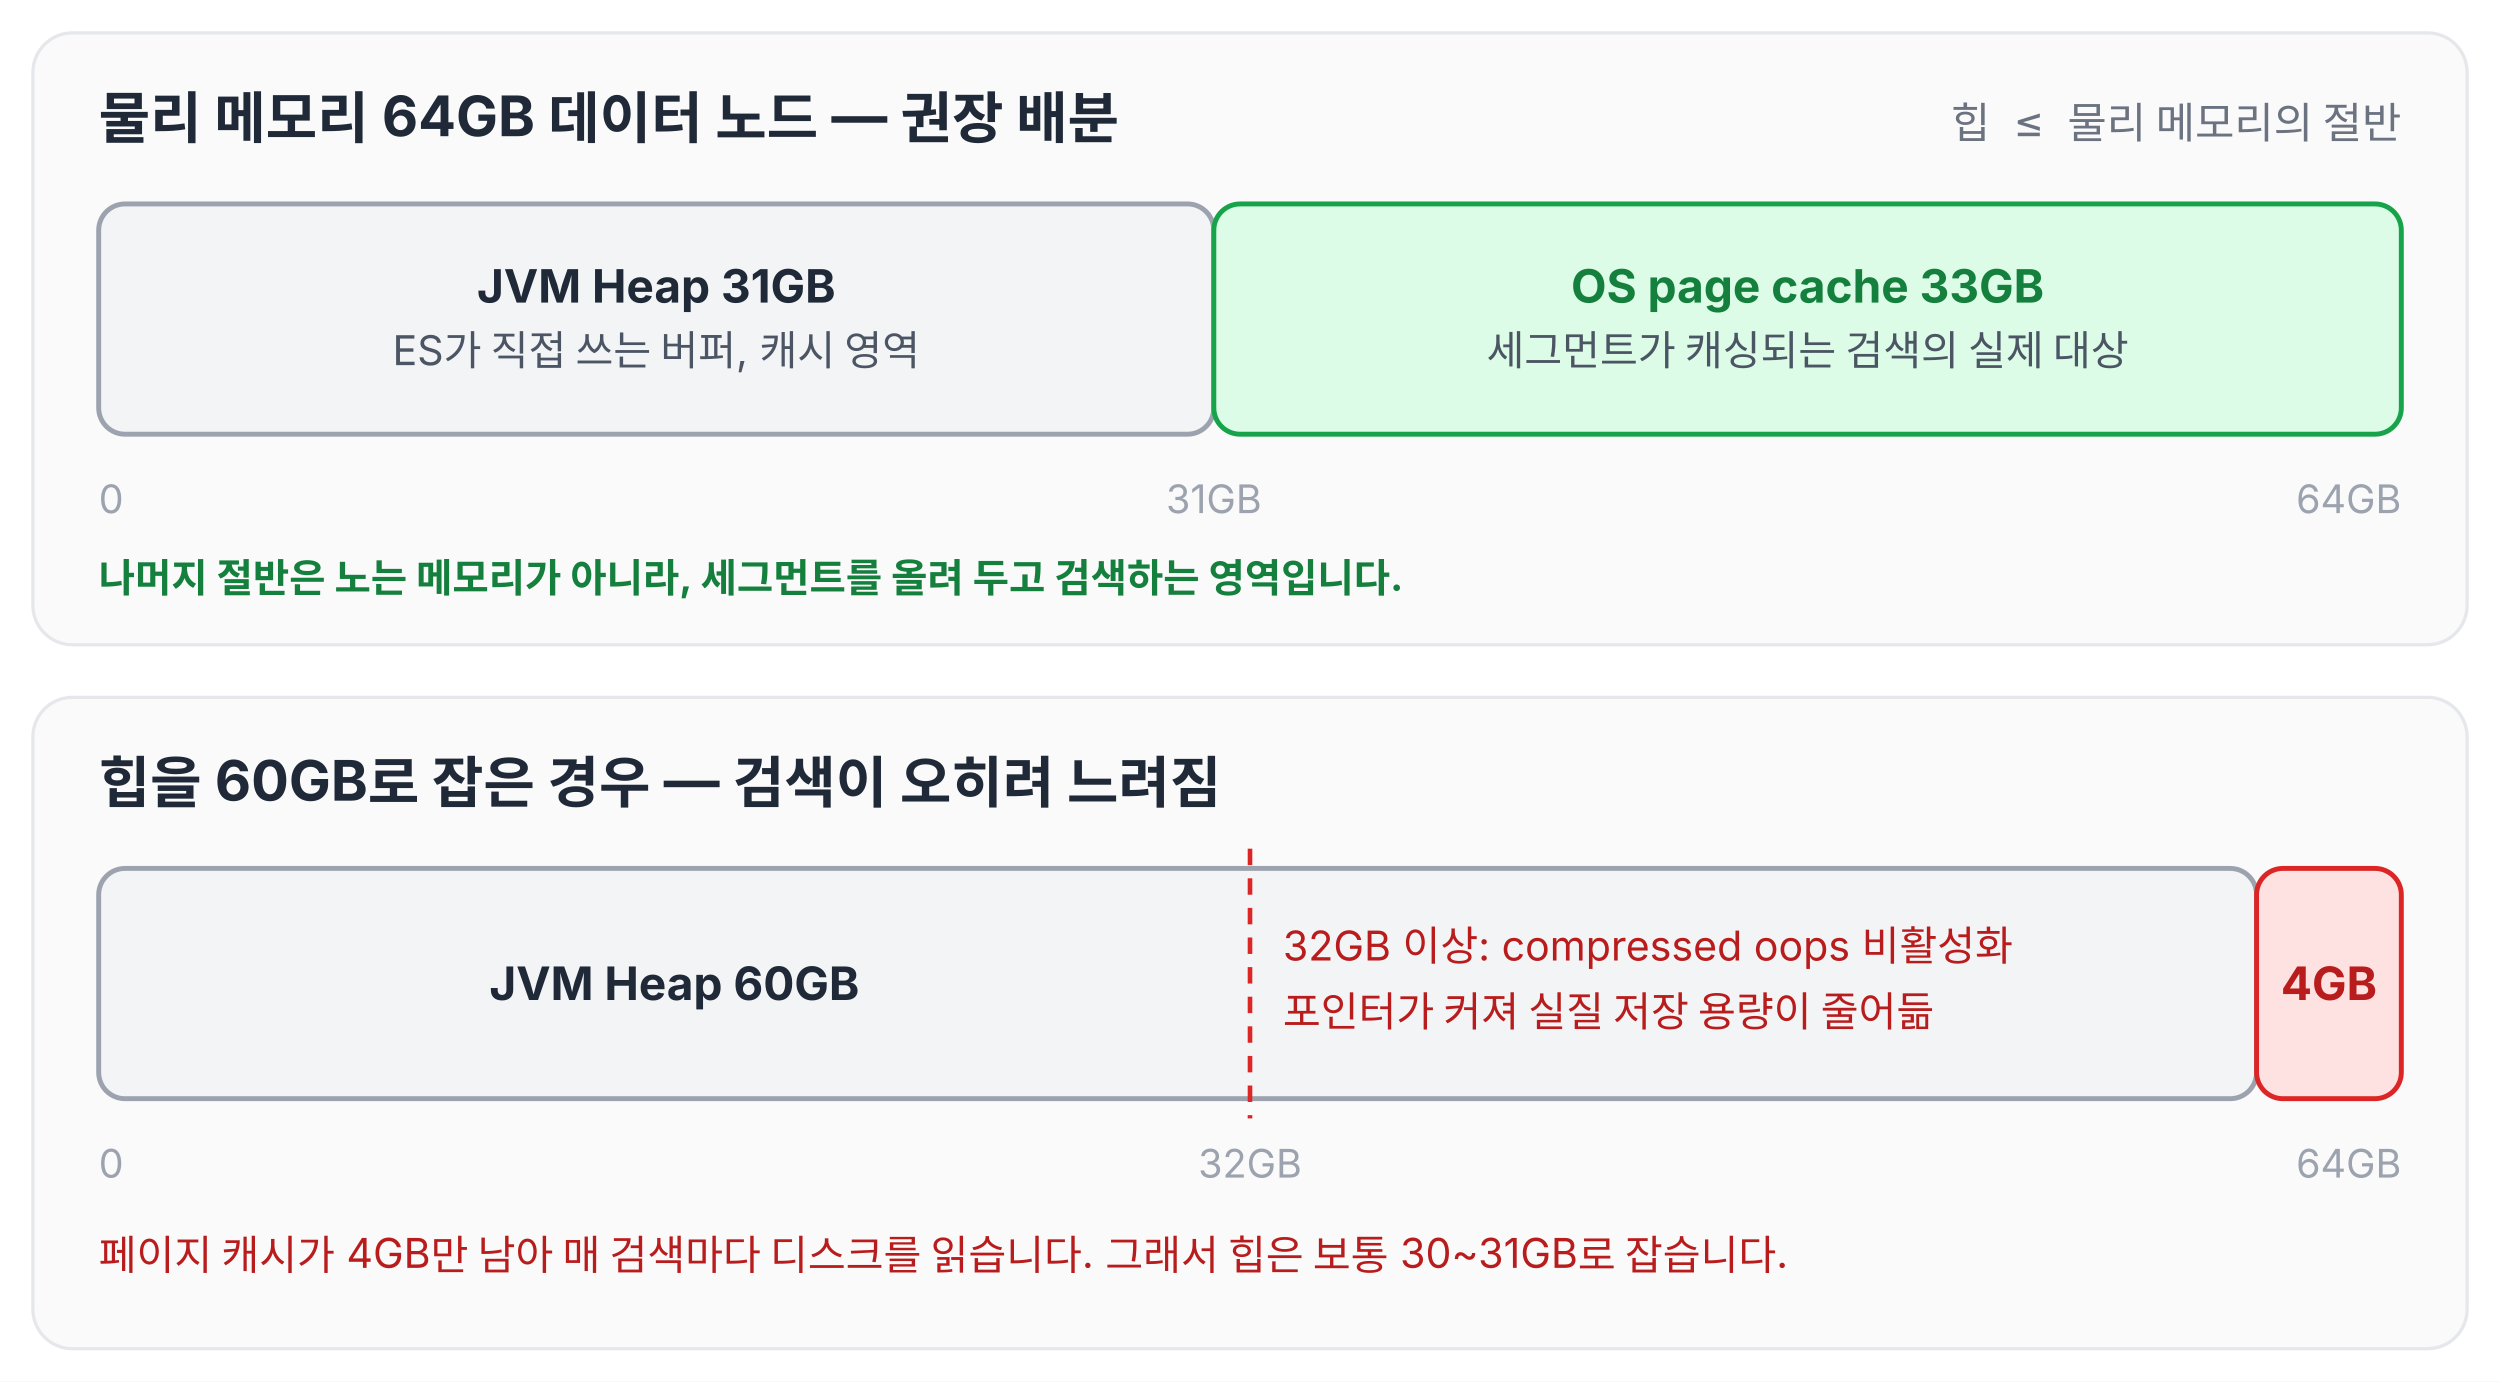
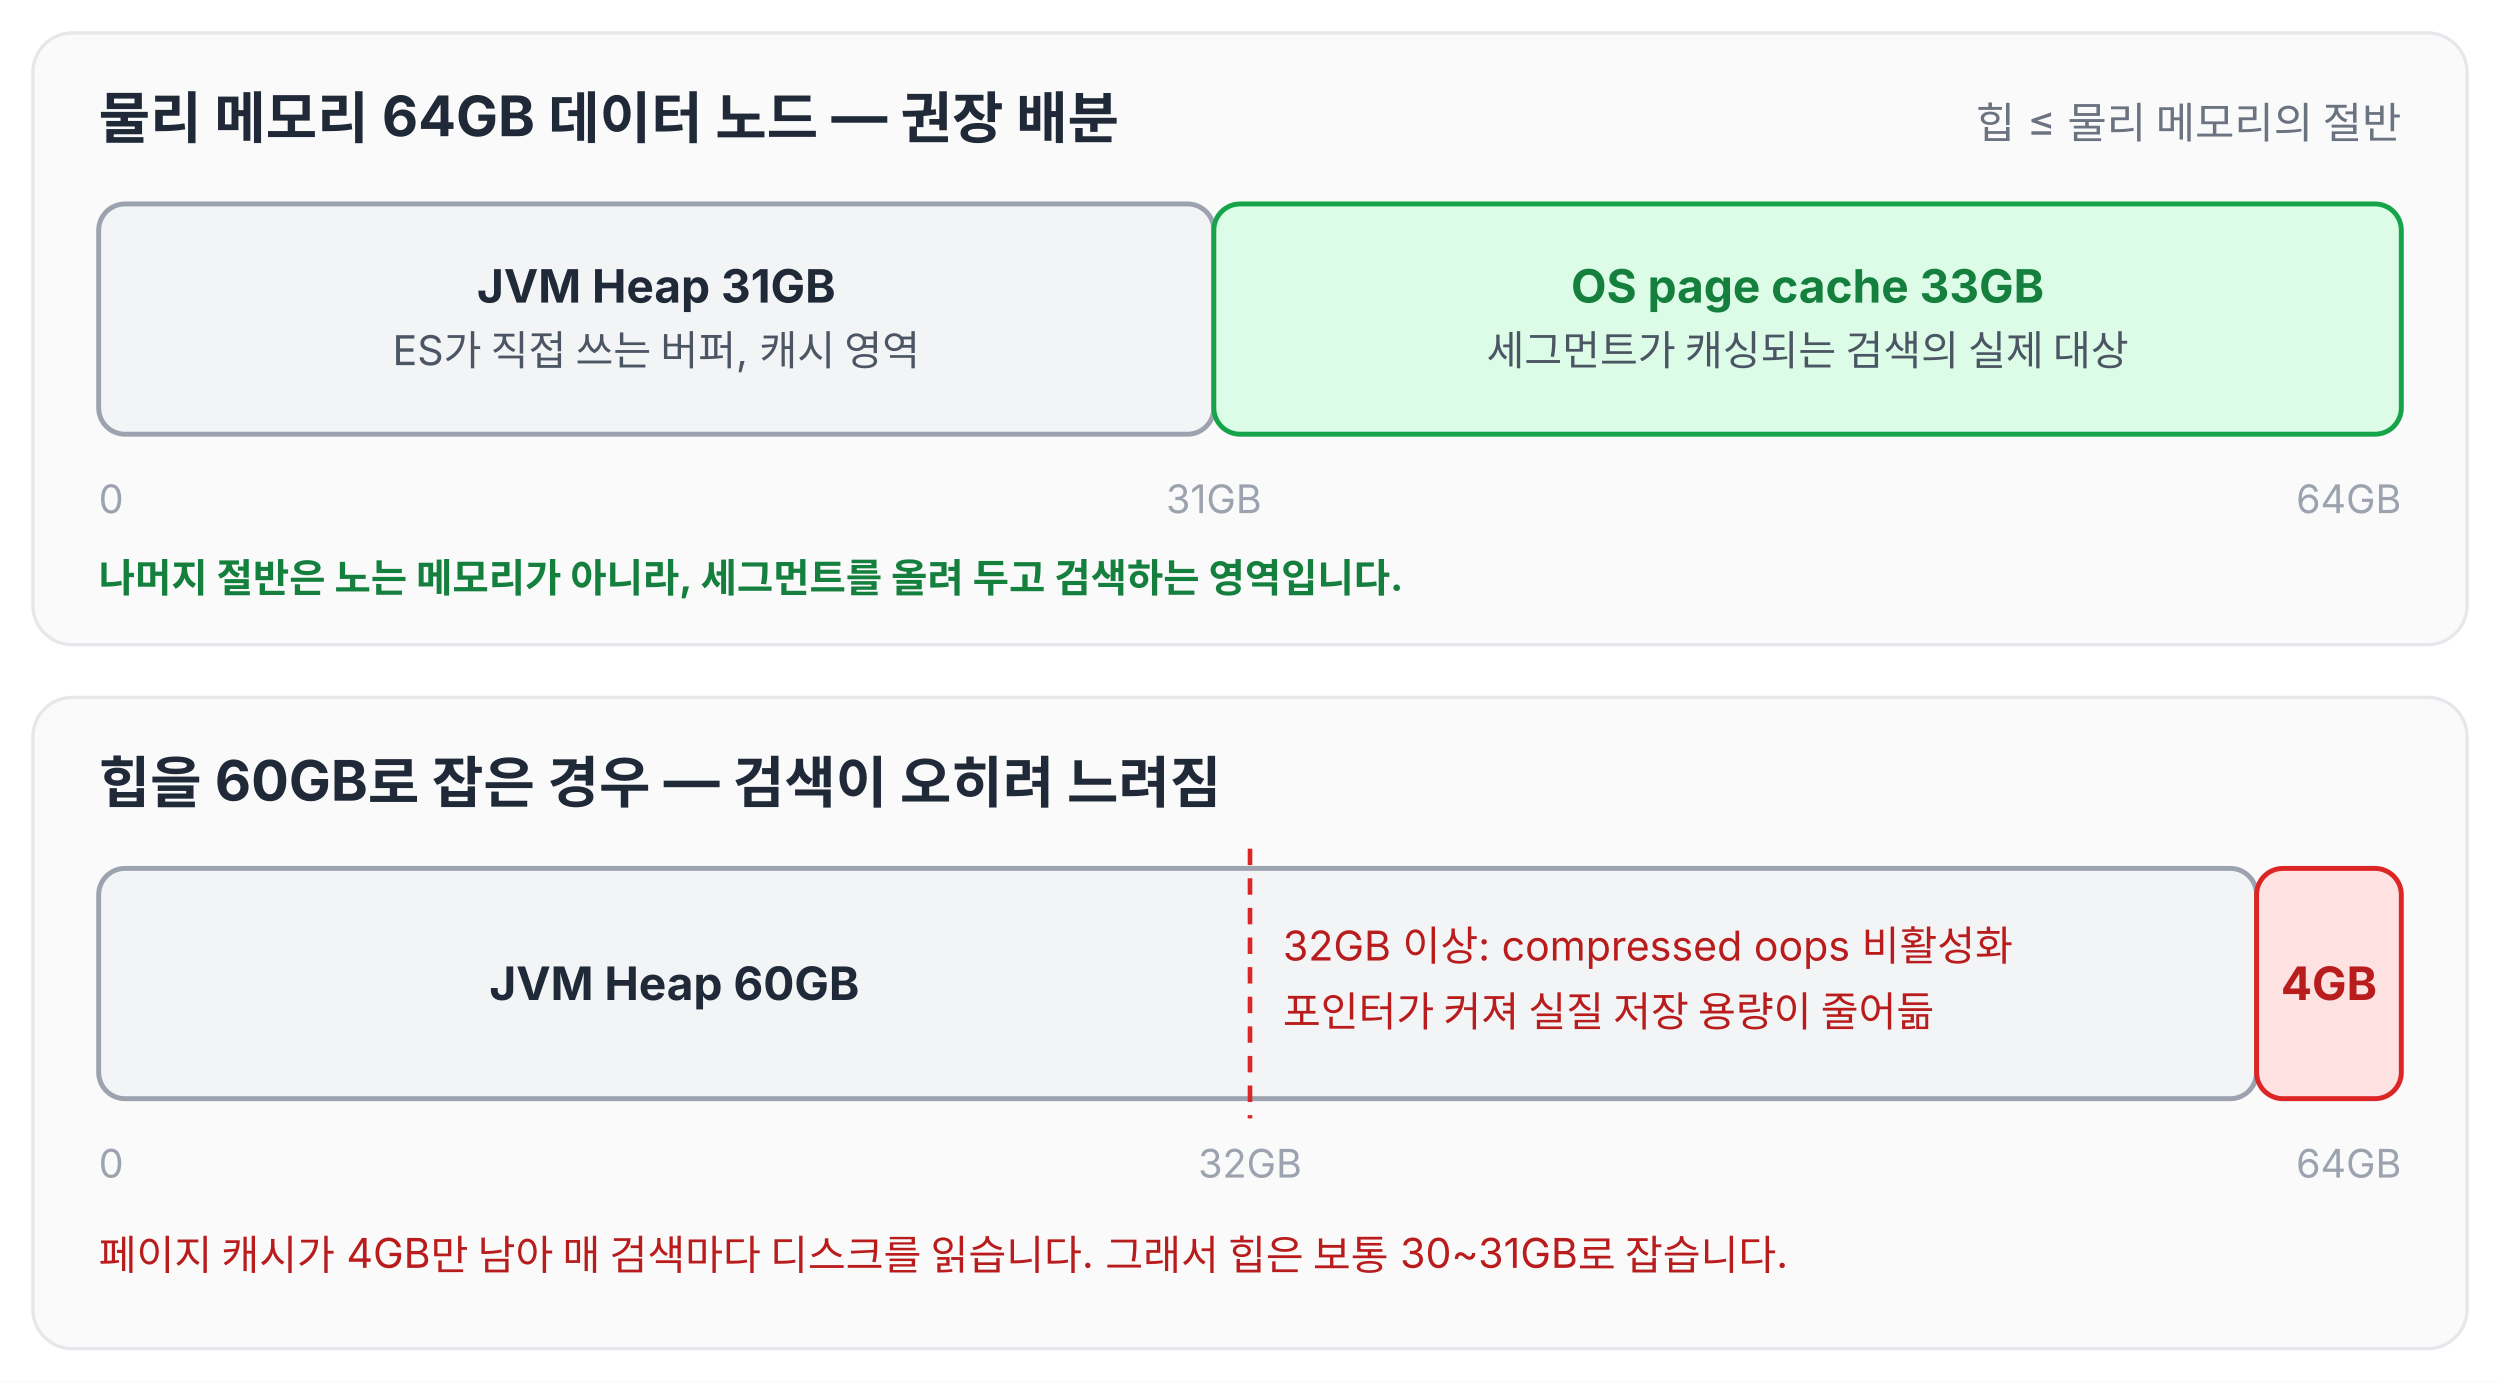
<svg xmlns="http://www.w3.org/2000/svg" viewBox="0 0 760 420" font-family="-apple-system, 'Apple SD Gothic Neo', 'Noto Sans KR', sans-serif">
  <style>
    .h { font-size: 17px; font-weight: 700; fill: #1f2937; }
    .code { font-family: Menlo, Consolas, monospace; font-size: 13px; fill: #6b7280; }
    .step { font-size: 12px; fill: #9ca3af; }
    .lane { font-size: 16px; font-weight: 700; fill: #1f2937; }
    .sub { font-size: 12px; fill: #6b7280; }
    .t { font-size: 14px; font-weight: 700; fill: #1f2937; }
    .t2 { font-size: 14px; font-weight: 600; fill: #1f2937; }
    .op { font-size: 14px; font-weight: 700; fill: #1f2937; font-family: Menlo, Consolas, monospace; }
    .opn { font-size: 13px; fill: #374151; font-family: Menlo, Consolas, monospace; }
    .val { font-size: 12.5px; fill: #4b5563; }
    .db { font-size: 14px; font-weight: 700; fill: #374151; }
    .box { fill: #ffffff; stroke: #9ca3af; stroke-width: 1.5; }
    .hold { fill: #f3f4f6; stroke: #9ca3af; stroke-width: 1.5; }
    .dbbox { fill: #f3f4f6; stroke: #d1d5db; stroke-width: 1.2; }
    .track { fill: #ffffff; stroke: #eceef1; }
    .axis { stroke: #c4c8ce; stroke-width: 1.2; }
    .flow { stroke: #9ca3af; stroke-width: 1.6; fill: none; }
    .lbl { font-size: 12.5px; font-weight: 700; fill: #6b7280; }
    .wait { fill: #ffffff; stroke: #9ca3af; stroke-width: 1.2; stroke-dasharray: 5 4; }
    .waitt { font-size: 12.5px; fill: #6b7280; }
    .ok { fill: #dcfce7; stroke: #16a34a; stroke-width: 1.5; }
    .okt { font-size: 14px; font-weight: 700; fill: #15803d; }
    .okc { font-size: 14px; font-weight: 700; fill: #15803d; font-family: Menlo, Consolas, monospace; }
    .bad { fill: #fee2e2; stroke: #dc2626; stroke-width: 1.5; }
    .badt { font-size: 14px; font-weight: 700; fill: #b91c1c; }
    .badc { font-size: 14px; font-weight: 700; fill: #b91c1c; font-family: Menlo, Consolas, monospace; }
    .note { font-size: 12.5px; fill: #b91c1c; }
    .gnote { font-size: 12px; fill: #15803d; font-weight: 700; }
+     .codes { font-size: 13px; fill: #6b7280; }
  </style>
  <defs>
    <marker id="ar" viewBox="0 0 10 10" refX="9" refY="5" markerWidth="7" markerHeight="7" orient="auto">
      <path d="M0,0 L10,5 L0,10 z" fill="#9ca3af" />
    </marker>
    <marker id="agr" viewBox="0 0 10 10" refX="9" refY="5" markerWidth="7" markerHeight="7" orient="auto">
      <path d="M0,0 L10,5 L0,10 z" fill="#16a34a" />
    </marker>
    <marker id="arr" viewBox="0 0 10 10" refX="9" refY="5" markerWidth="7" markerHeight="7" orient="auto">
      <path d="M0,0 L10,5 L0,10 z" fill="#dc2626" />
    </marker>
  </defs>
  <rect width="760" height="420" fill="#ffffff" />
  <rect x="10" y="10" width="740" height="186" rx="12" fill="#fafafa" stroke="#e5e7eb" />
  <text x="30" y="42" class="h">물리 메모리 64GB 데이터 노드 — 권장 배분</text>
-   <text x="730" y="42" class="code" text-anchor="end">힙 ≤ 물리 메모리의 절반</text>
+   <text x="730" y="42" class="codes" text-anchor="end">힙 ≤ 물리 메모리의 절반</text>
  <rect x="30" y="62" width="339" height="70" rx="8" class="hold" />
  <text x="199.5" y="92" class="t" text-anchor="middle">JVM Heap 31GB</text>
  <text x="199.5" y="111" class="val" text-anchor="middle">ES가 직접 쓰는 버퍼, 캐시 영역</text>
  <rect x="369" y="62" width="361" height="70" rx="8" class="ok" />
  <text x="549.5" y="92" class="okt" text-anchor="middle">OS page cache 33GB</text>
  <text x="549.5" y="111" class="val" text-anchor="middle">세그먼트가 캐싱되는 검색의 실제 대상</text>
  <text x="30" y="156" class="step">0</text>
  <text x="369" y="156" class="step" text-anchor="middle">31GB</text>
  <text x="730" y="156" class="step" text-anchor="end">64GB</text>
  <text x="30" y="180" class="gnote">나머지 절반은 노는 메모리가 아니라, 세그먼트를 올려 두고 검색하는 영역입니다.</text>
  <rect x="10" y="212" width="740" height="198" rx="12" fill="#fafafa" stroke="#e5e7eb" />
  <text x="30" y="244" class="h">힙을 60GB로 잡은 경우 — 검색이 오히려 느려짐</text>
  <rect x="30" y="264" width="656" height="70" rx="8" class="hold" />
  <text x="205" y="304" class="t" text-anchor="middle">JVM Heap 60GB</text>
  <rect x="686" y="264" width="44" height="70" rx="8" class="bad" />
  <text x="708" y="304" class="badt" text-anchor="middle">4GB</text>
  <line x1="380" y1="258" x2="380" y2="340" stroke="#dc2626" stroke-width="1.4" stroke-dasharray="5 4" />
  <text x="390" y="292" class="note">32GB 이상: compressed oops 비활성화</text>
  <text x="390" y="312" class="note">포인터가 커져 실질 저장 용량이 줄어듦</text>
  <text x="30" y="358" class="step">0</text>
  <text x="380" y="358" class="step" text-anchor="middle">32GB</text>
  <text x="730" y="358" class="step" text-anchor="end">64GB</text>
  <text x="30" y="386" class="note">페이지 캐시가 4GB만 남아 매 검색마다 디스크를 읽습니다. 그래서 힙은 보통 30~31GB로 잡습니다.</text>
</svg>
